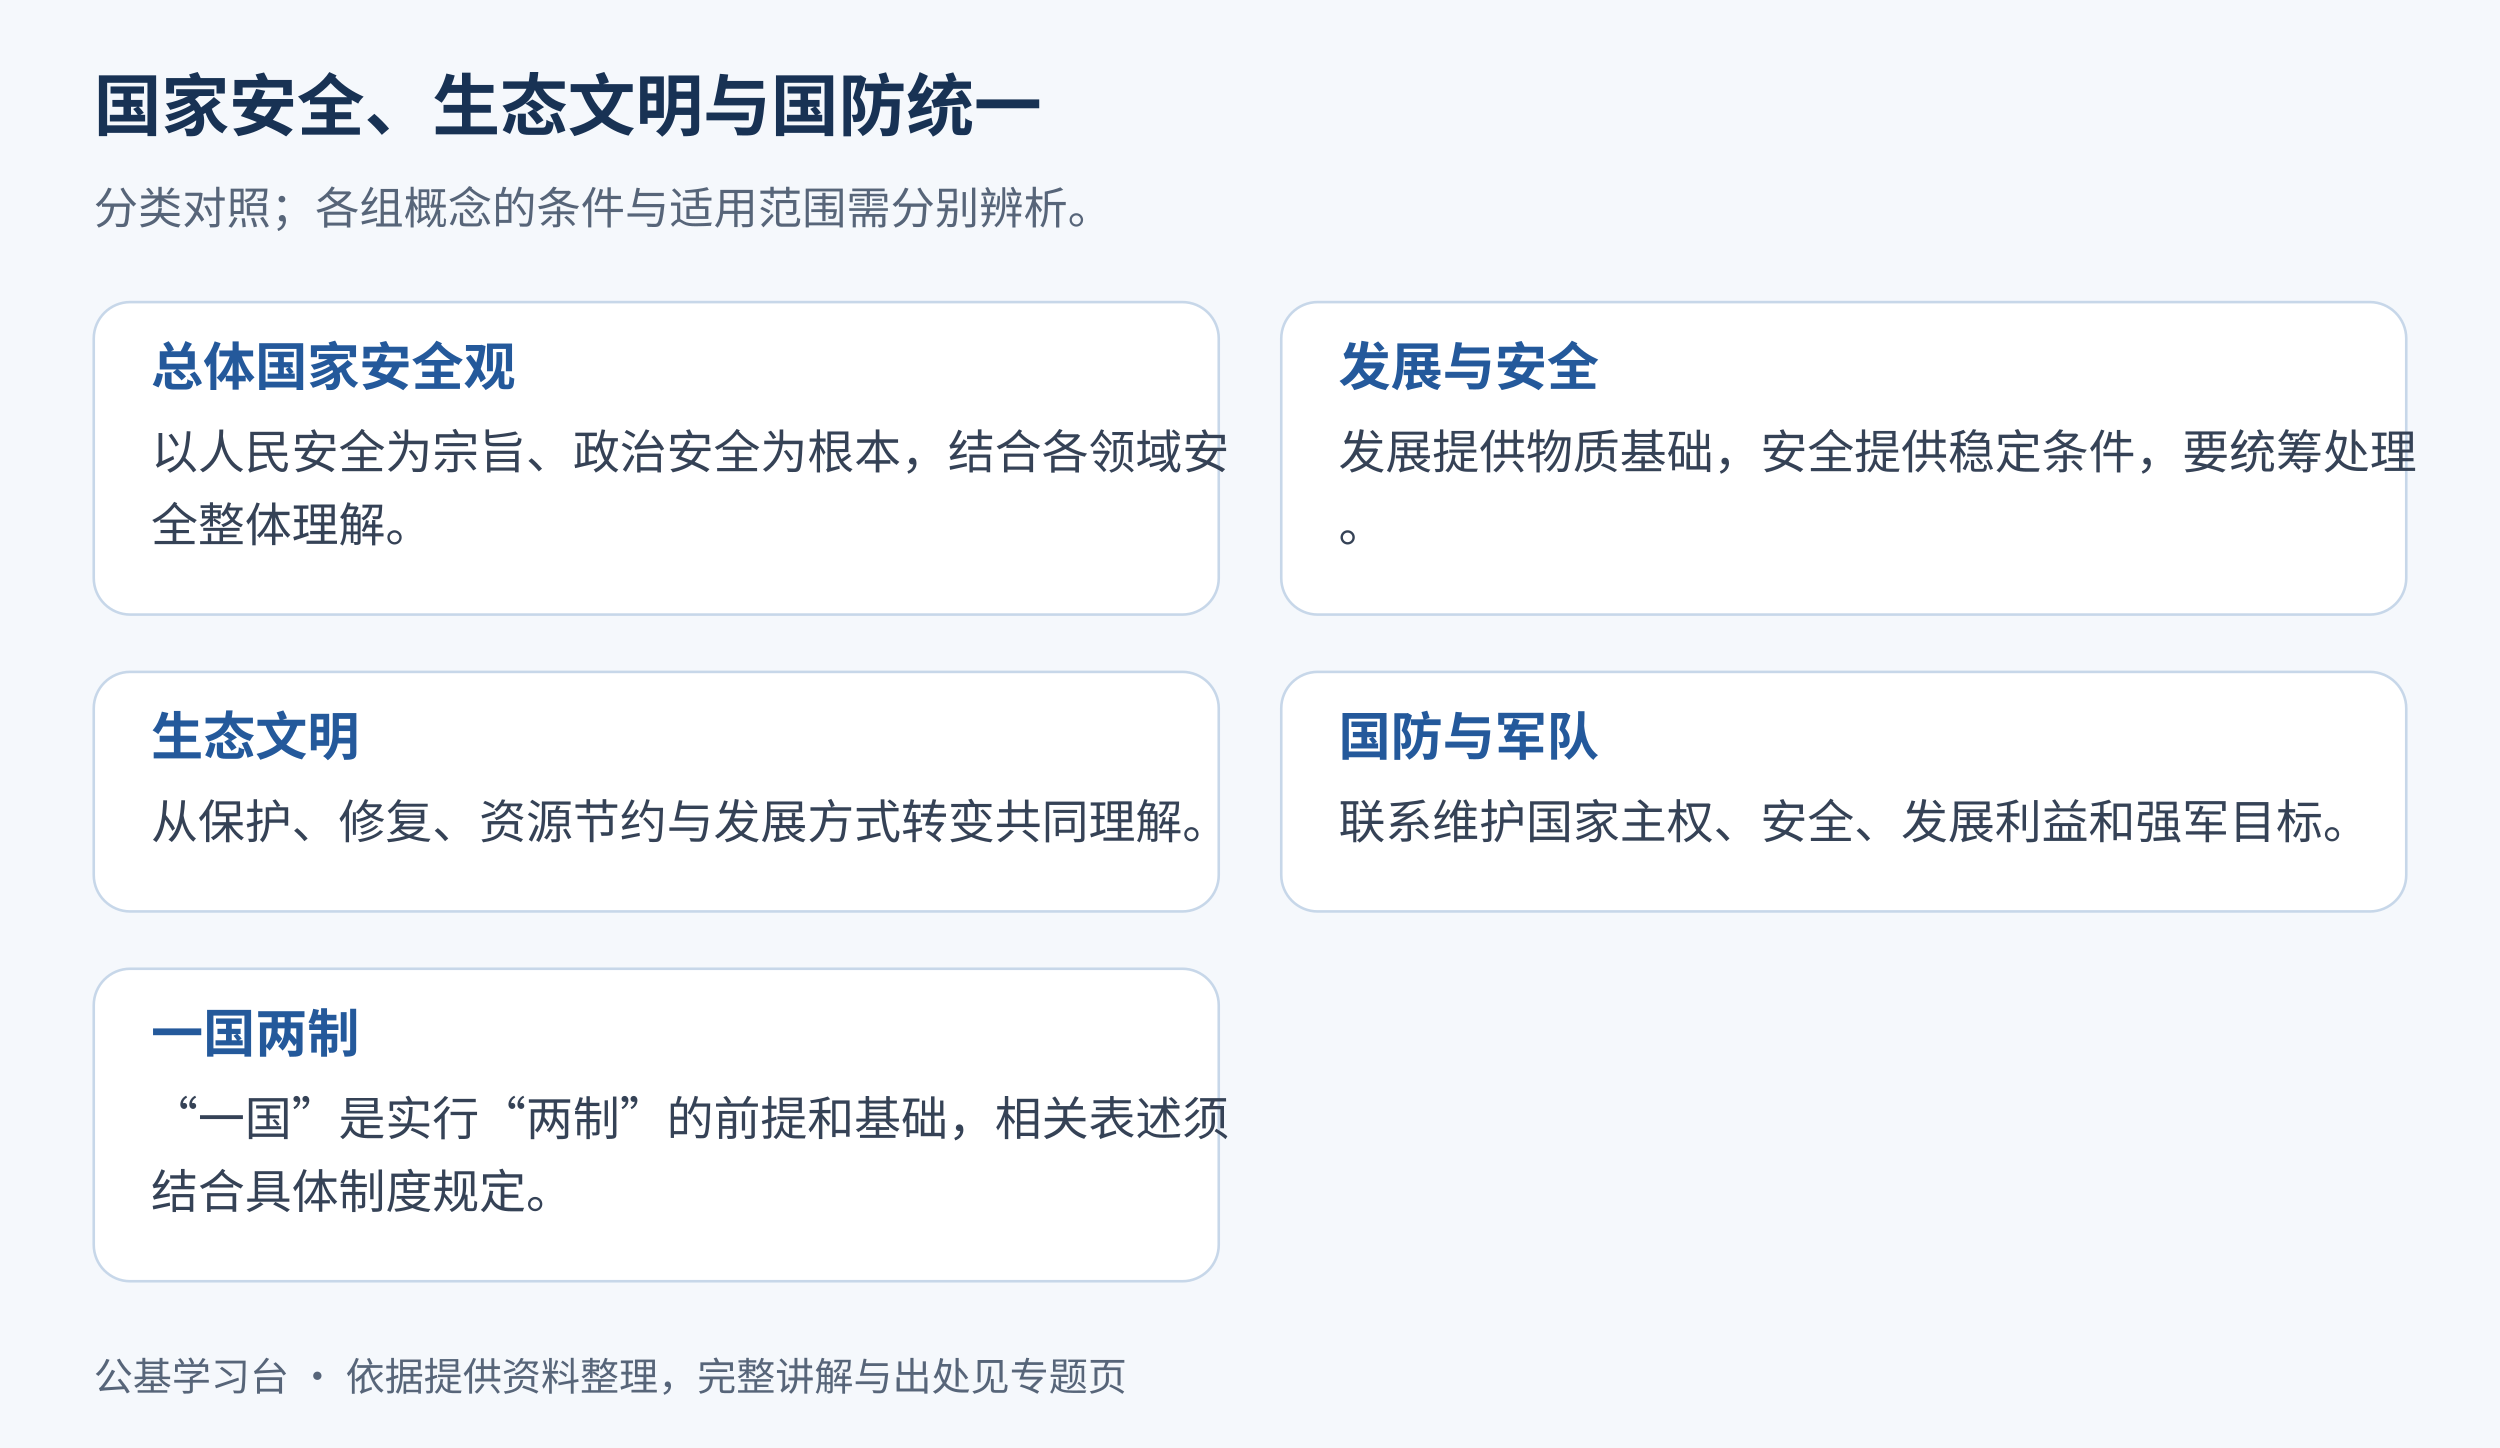
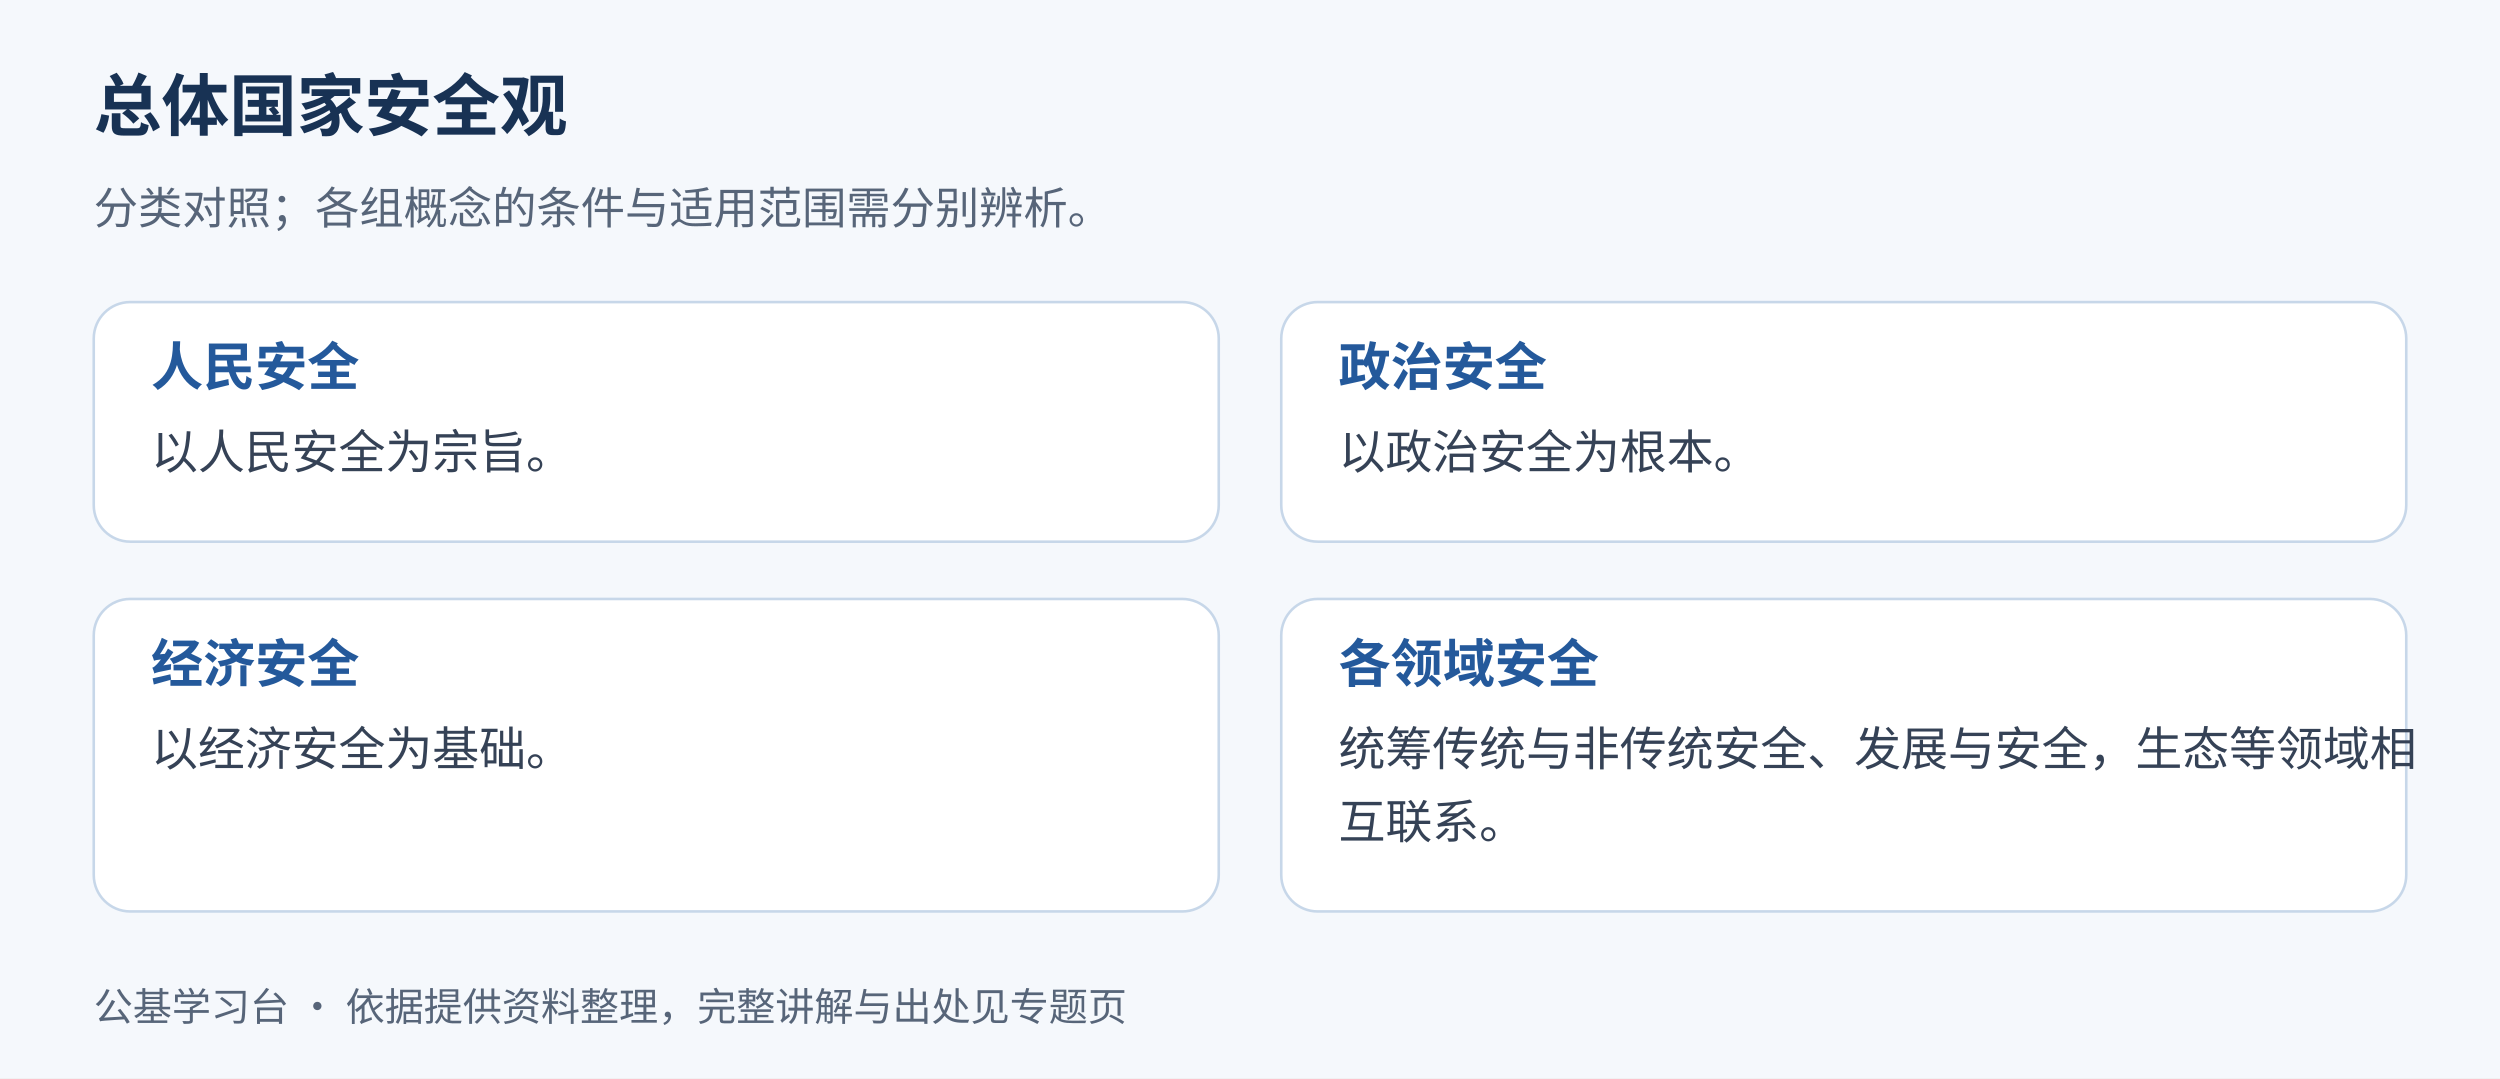
- <svg xmlns="http://www.w3.org/2000/svg" width="960" height="556" viewBox="0 0 960 556" role="img" aria-labelledby="title">
-   <rect width="960" height="556" fill="#f5f8fc" />
+ <svg xmlns="http://www.w3.org/2000/svg" width="960" height="414" viewBox="0 0 960 414" role="img" aria-labelledby="title">
+   <rect width="960" height="414" fill="#f5f8fc" />
  <g font-family="PingFang SC,Microsoft YaHei,Noto Sans CJK SC,sans-serif">
-     <text x="36" y="50" fill="#183254" font-size="26" font-weight="700">国家安全、生态文明与国防统一</text>
+     <text x="36" y="50" fill="#183254" font-size="26" font-weight="700">总体国家安全观</text>
    <text x="36" y="86" fill="#576579" font-size="17">分类对照；各组概念的条件与适用范围需分别辨析。</text>
-     <rect x="36" y="116" width="432" height="120" rx="14" fill="#ffffff" stroke="#c7d7e9" />
-     <text x="58" y="148" fill="#24599b" font-size="20" font-weight="700">总体国家安全观</text>
-     <text x="58" y="180" fill="#354256" font-size="18">以人民安全为宗旨、政治安全为根本，结合各领域安</text>
-     <text x="58" y="208" fill="#354256" font-size="18">全整体理解。</text>
-     <rect x="492" y="116" width="432" height="120" rx="14" fill="#ffffff" stroke="#c7d7e9" />
-     <text x="514" y="148" fill="#24599b" font-size="20" font-weight="700">发展与安全</text>
-     <text x="514" y="180" fill="#354256" font-size="18">发展提供物质基础，安全提供稳定条件，要统筹处理</text>
-     <text x="514" y="208" fill="#354256" font-size="18">。</text>
-     <rect x="36" y="258" width="432" height="92" rx="14" fill="#ffffff" stroke="#c7d7e9" />
-     <text x="58" y="290" fill="#24599b" font-size="20" font-weight="700">生态文明</text>
-     <text x="58" y="322" fill="#354256" font-size="18">从保护、修复、资源节约与发展方式转变共同理解。</text>
-     <rect x="492" y="258" width="432" height="92" rx="14" fill="#ffffff" stroke="#c7d7e9" />
-     <text x="514" y="290" fill="#24599b" font-size="20" font-weight="700">国防与军队</text>
-     <text x="514" y="322" fill="#354256" font-size="18">联系维护国家主权、安全、发展利益和强军目标。</text>
-     <rect x="36" y="372" width="432" height="120" rx="14" fill="#ffffff" stroke="#c7d7e9" />
-     <text x="58" y="404" fill="#24599b" font-size="20" font-weight="700">一国两制</text>
-     <text x="58" y="436" fill="#354256" font-size="18">“一国”是实行“两制”的前提和基础，相关表述须</text>
-     <text x="58" y="464" fill="#354256" font-size="18">结合具体制度规定。</text>
-     <text x="36" y="534" fill="#576579" font-size="15">公基学习台 · 依据提供资料整理，完整讲解与出处见专题页</text>
+     <rect x="36" y="116" width="432" height="92" rx="14" fill="#ffffff" stroke="#c7d7e9" />
+     <text x="58" y="148" fill="#24599b" font-size="20" font-weight="700">人民安全</text>
+     <text x="58" y="180" fill="#354256" font-size="18">以人民安全为宗旨。</text>
+     <rect x="492" y="116" width="432" height="92" rx="14" fill="#ffffff" stroke="#c7d7e9" />
+     <text x="514" y="148" fill="#24599b" font-size="20" font-weight="700">政治安全</text>
+     <text x="514" y="180" fill="#354256" font-size="18">以政治安全为根本。</text>
+     <rect x="36" y="230" width="432" height="120" rx="14" fill="#ffffff" stroke="#c7d7e9" />
+     <text x="58" y="262" fill="#24599b" font-size="20" font-weight="700">经济安全</text>
+     <text x="58" y="294" fill="#354256" font-size="18">以经济安全为基础。</text>
+     <rect x="492" y="230" width="432" height="120" rx="14" fill="#ffffff" stroke="#c7d7e9" />
+     <text x="514" y="262" fill="#24599b" font-size="20" font-weight="700">各领域安全</text>
+     <text x="514" y="294" fill="#354256" font-size="18">统筹传统与非传统安全、发展与安全，生态等领域相</text>
+     <text x="514" y="322" fill="#354256" font-size="18">互联系。</text>
+     <text x="36" y="392" fill="#576579" font-size="15">公基学习台 · 依据提供资料整理，完整讲解与出处见专题页</text>
  </g>
</svg>
